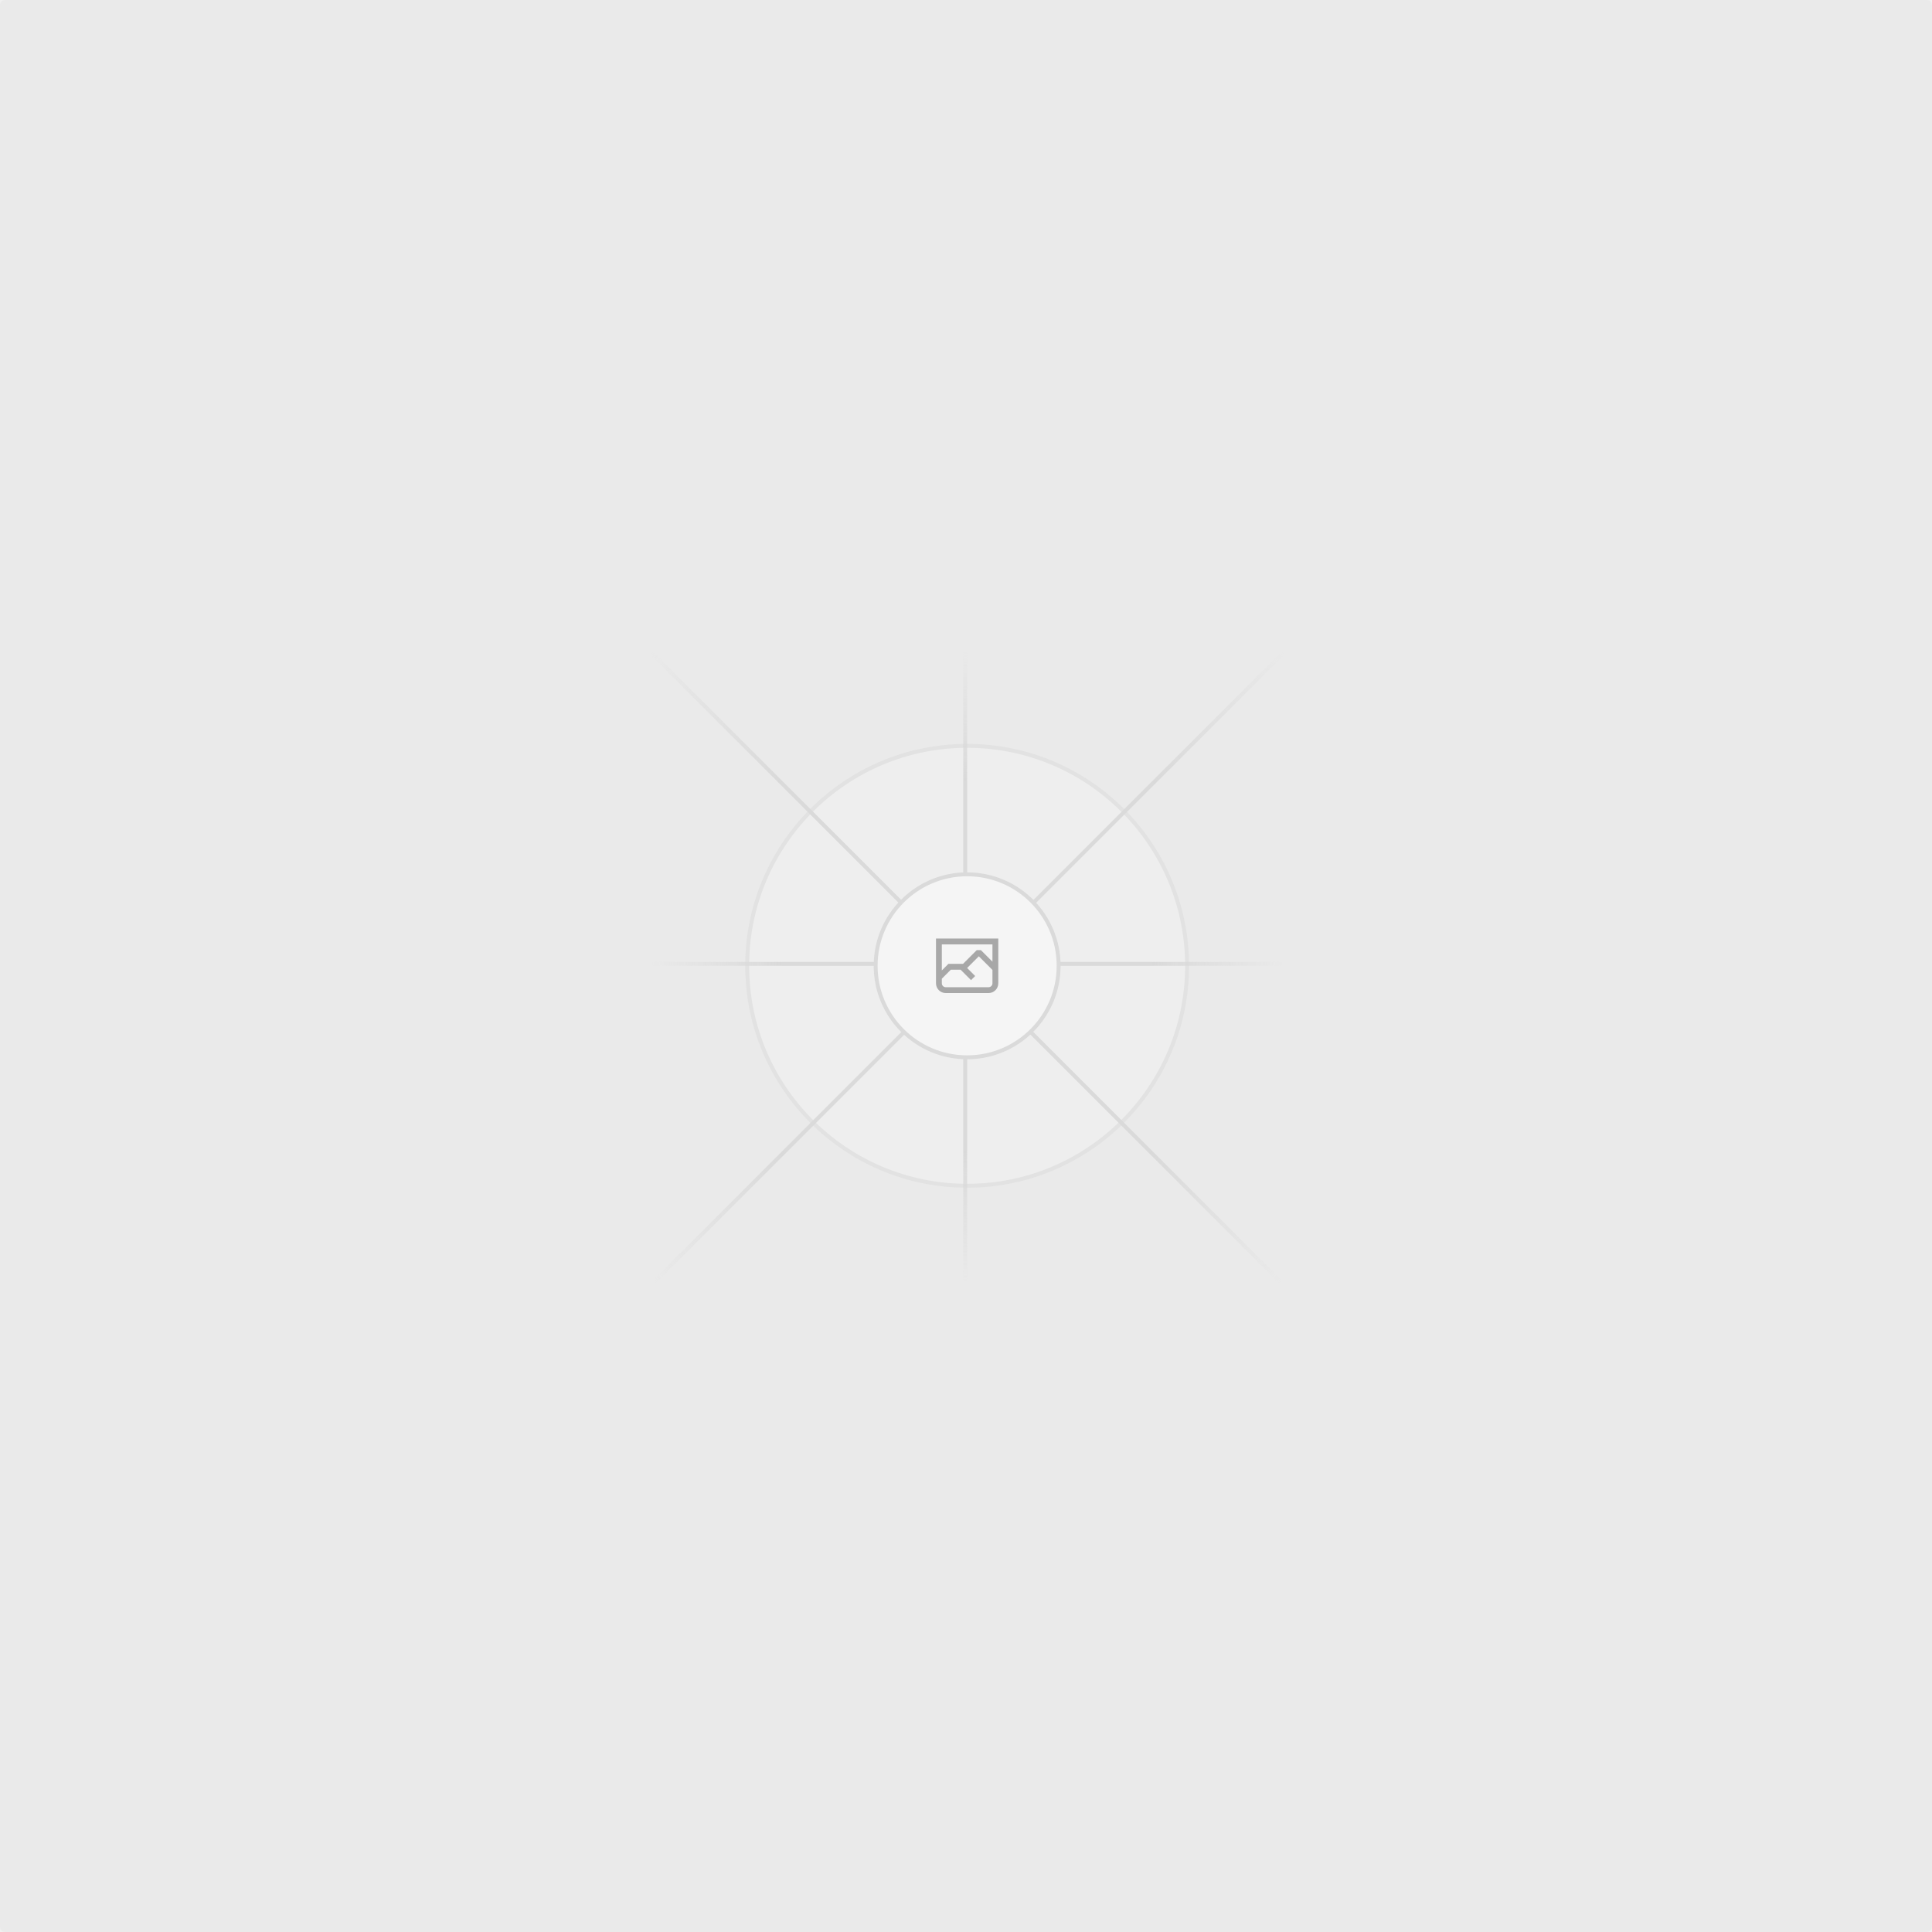
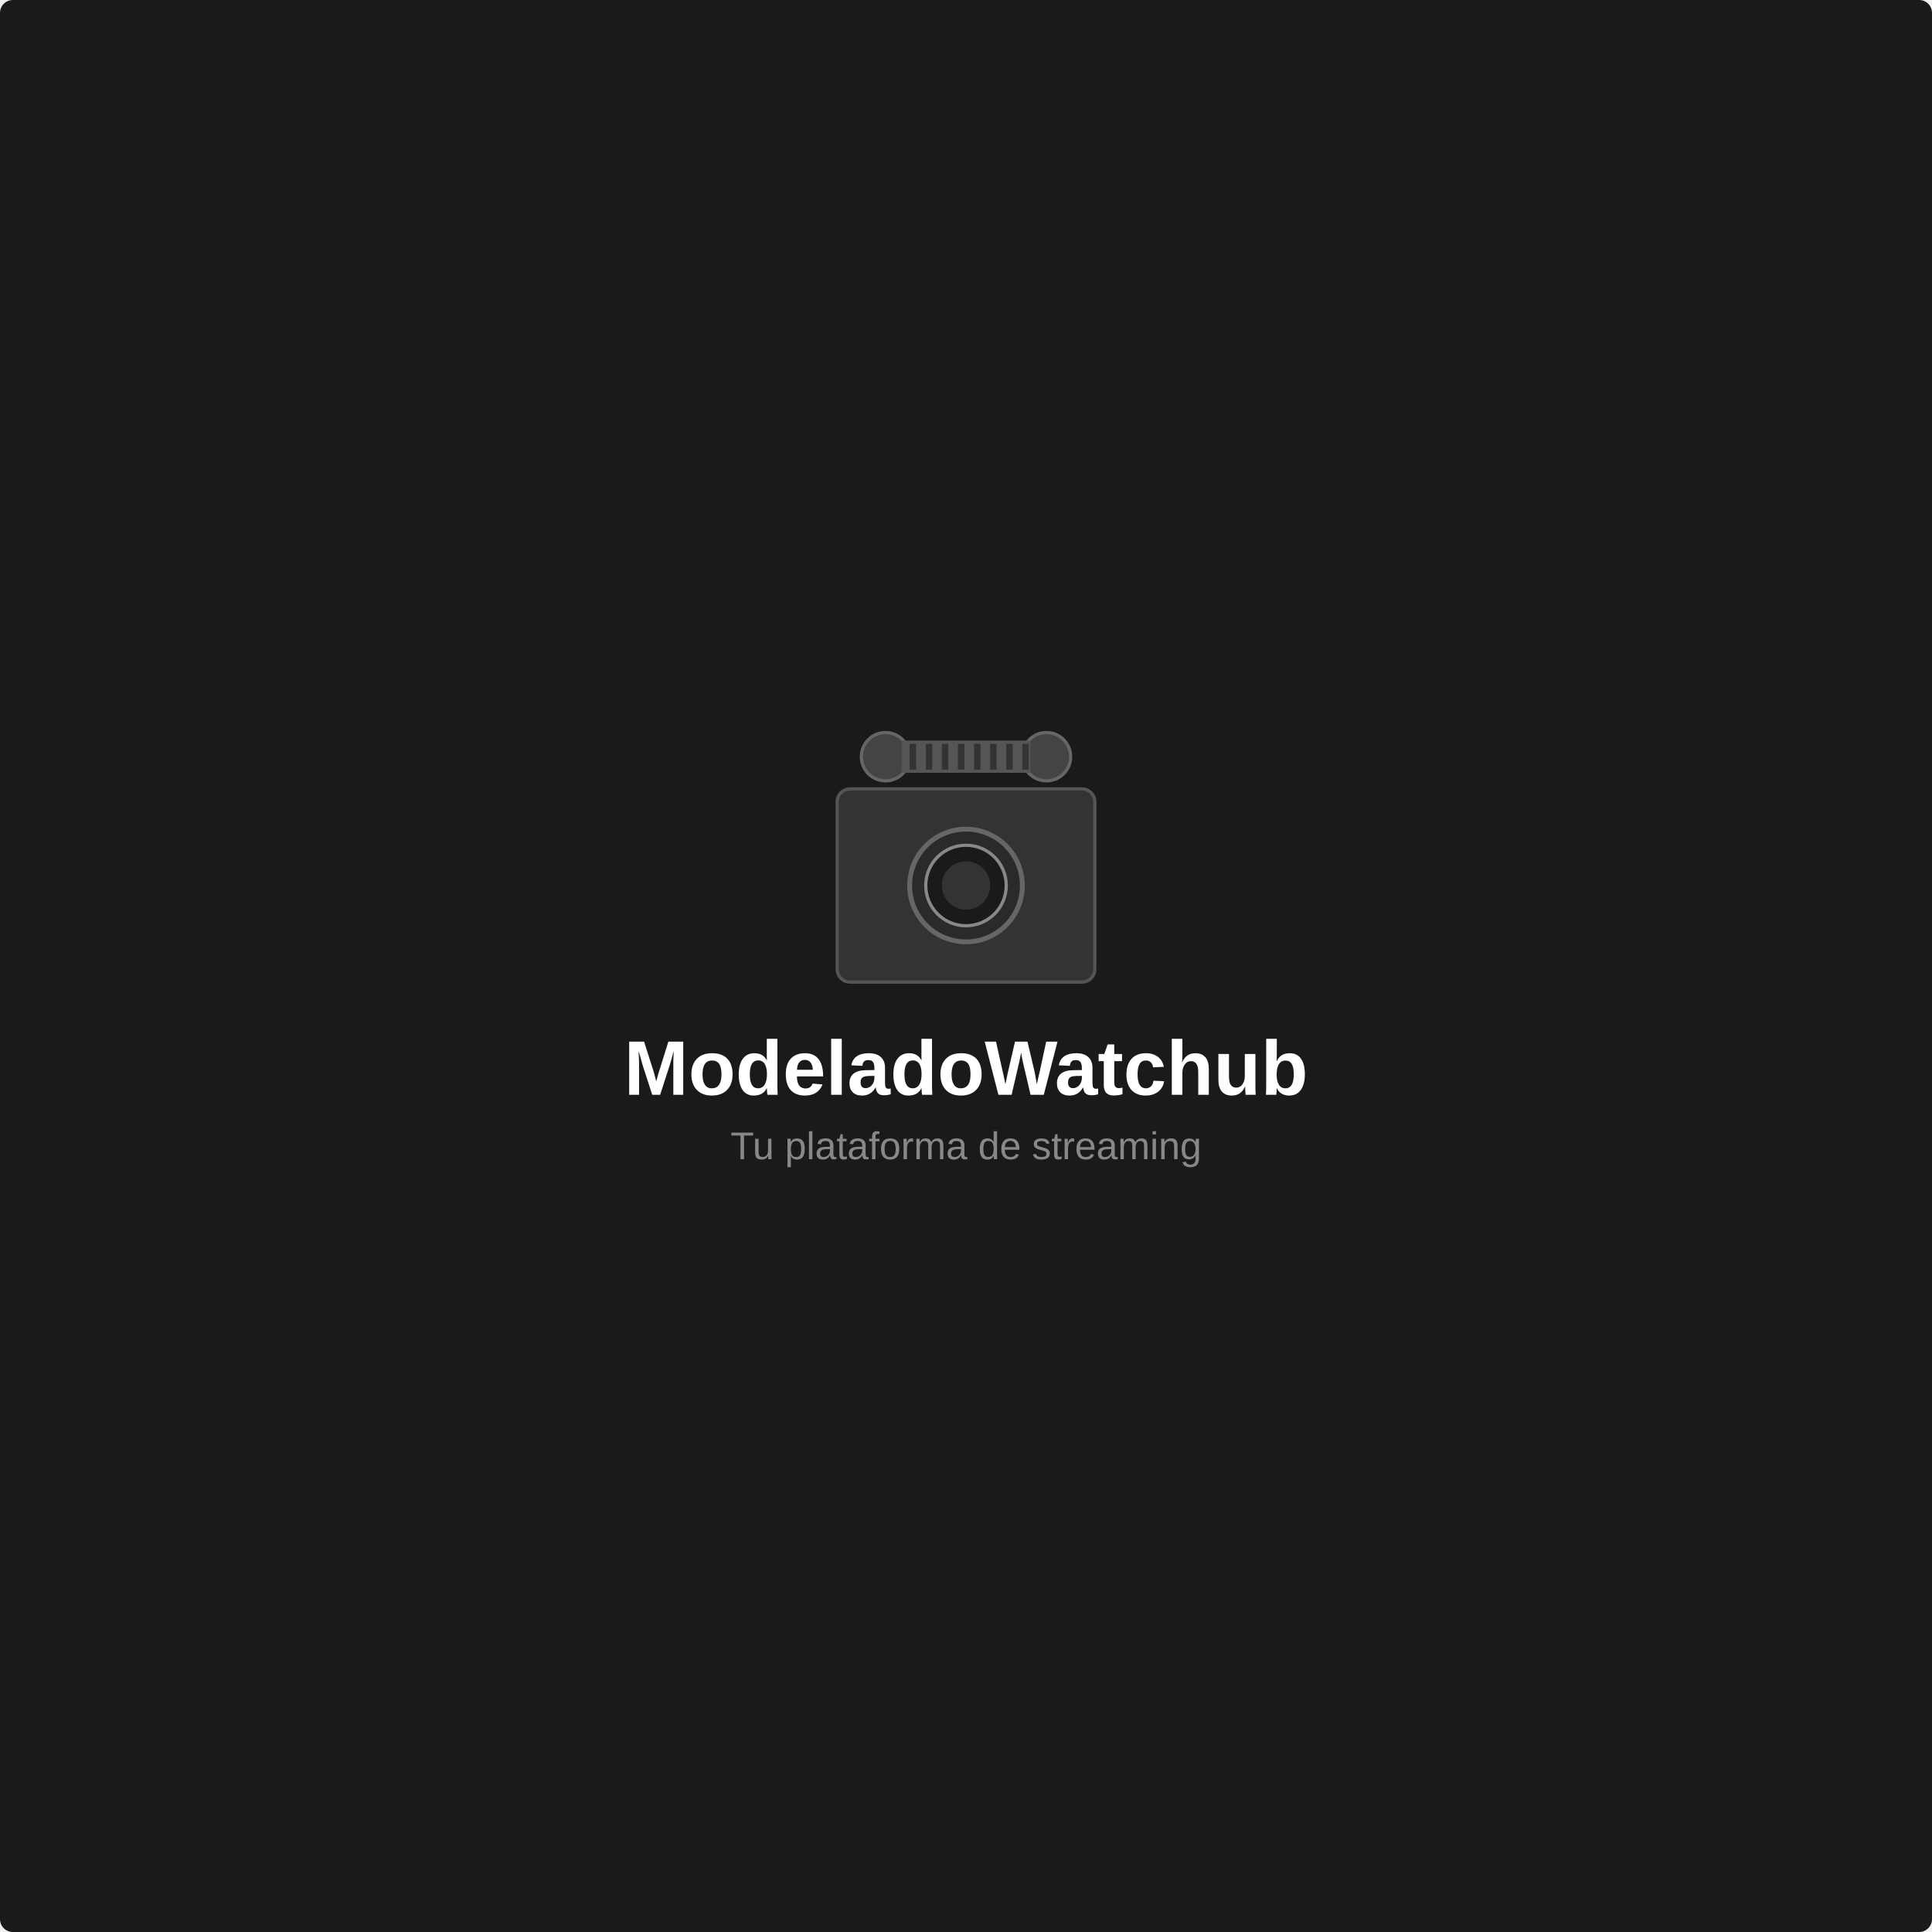
<svg xmlns="http://www.w3.org/2000/svg" width="1200" height="1200" fill="none">
-   <rect width="1200" height="1200" fill="#EAEAEA" rx="3" />
-   <g opacity=".5">
-     <g opacity=".5">
-       <path fill="#FAFAFA" d="M600.709 736.5c-75.454 0-136.621-61.167-136.621-136.62 0-75.454 61.167-136.621 136.621-136.621 75.453 0 136.62 61.167 136.62 136.621 0 75.453-61.167 136.62-136.62 136.62Z" />
-       <path stroke="#C9C9C9" stroke-width="2.418" d="M600.709 736.5c-75.454 0-136.621-61.167-136.621-136.62 0-75.454 61.167-136.621 136.621-136.621 75.453 0 136.62 61.167 136.62 136.621 0 75.453-61.167 136.62-136.62 136.62Z" />
-     </g>
-     <path stroke="url(#a)" stroke-width="2.418" d="M0-1.209h553.581" transform="scale(1 -1) rotate(45 1163.11 91.165)" />
-     <path stroke="url(#b)" stroke-width="2.418" d="M404.846 598.671h391.726" />
-     <path stroke="url(#c)" stroke-width="2.418" d="M599.5 795.742V404.017" />
-     <path stroke="url(#d)" stroke-width="2.418" d="m795.717 796.597-391.441-391.44" />
-     <path fill="#fff" d="M600.709 656.704c-31.384 0-56.825-25.441-56.825-56.824 0-31.384 25.441-56.825 56.825-56.825 31.383 0 56.824 25.441 56.824 56.825 0 31.383-25.441 56.824-56.824 56.824Z" />
-     <g clip-path="url(#e)">
-       <path fill="#666" fill-rule="evenodd" d="M616.426 586.58h-31.434v16.176l3.553-3.554.531-.531h9.068l.074-.074 8.463-8.463h2.565l7.18 7.181V586.58Zm-15.715 14.654 3.698 3.699 1.283 1.282-2.565 2.565-1.282-1.283-5.2-5.199h-6.066l-5.514 5.514-.073.073v2.876a2.418 2.418 0 0 0 2.418 2.418h26.598a2.418 2.418 0 0 0 2.418-2.418v-8.317l-8.463-8.463-7.181 7.181-.071.072Zm-19.347 5.442v4.085a6.045 6.045 0 0 0 6.046 6.045h26.598a6.044 6.044 0 0 0 6.045-6.045v-7.108l1.356-1.355-1.282-1.283-.074-.073v-17.989h-38.689v23.43l-.146.146.146.147Z" clip-rule="evenodd" />
-     </g>
-     <path stroke="#C9C9C9" stroke-width="2.418" d="M600.709 656.704c-31.384 0-56.825-25.441-56.825-56.824 0-31.384 25.441-56.825 56.825-56.825 31.383 0 56.824 25.441 56.824 56.825 0 31.383-25.441 56.824-56.824 56.824Z" />
+   <rect width="1200" height="1200" fill="#1a1a1a" rx="8" />
+   <g transform="translate(500, 450)">
+     <rect x="20" y="40" width="160" height="120" rx="8" fill="#333333" stroke="#555555" stroke-width="2" />
+     <circle cx="100" cy="100" r="35" fill="#2a2a2a" stroke="#666666" stroke-width="3" />
+     <circle cx="100" cy="100" r="25" fill="#1a1a1a" stroke="#888888" stroke-width="2" />
+     <circle cx="100" cy="100" r="15" fill="#333333" />
+     <circle cx="50" cy="20" r="15" fill="#444444" stroke="#666666" stroke-width="2" />
+     <circle cx="150" cy="20" r="15" fill="#444444" stroke="#666666" stroke-width="2" />
+     <rect x="60" y="10" width="80" height="20" fill="#555555" />
+     <rect x="65" y="12" width="4" height="16" fill="#333333" />
+     <rect x="75" y="12" width="4" height="16" fill="#333333" />
+     <rect x="85" y="12" width="4" height="16" fill="#333333" />
+     <rect x="95" y="12" width="4" height="16" fill="#333333" />
+     <rect x="105" y="12" width="4" height="16" fill="#333333" />
+     <rect x="115" y="12" width="4" height="16" fill="#333333" />
+     <rect x="125" y="12" width="4" height="16" fill="#333333" />
+     <rect x="135" y="12" width="4" height="16" fill="#333333" />
  </g>
-   <defs>
-     <linearGradient id="a" x1="554.061" x2="-.48" y1=".083" y2=".087" gradientUnits="userSpaceOnUse">
-       <stop stop-color="#C9C9C9" stop-opacity="0" />
-       <stop offset=".208" stop-color="#C9C9C9" />
-       <stop offset=".792" stop-color="#C9C9C9" />
-       <stop offset="1" stop-color="#C9C9C9" stop-opacity="0" />
-     </linearGradient>
-     <linearGradient id="b" x1="796.912" x2="404.507" y1="599.963" y2="599.965" gradientUnits="userSpaceOnUse">
-       <stop stop-color="#C9C9C9" stop-opacity="0" />
-       <stop offset=".208" stop-color="#C9C9C9" />
-       <stop offset=".792" stop-color="#C9C9C9" />
-       <stop offset="1" stop-color="#C9C9C9" stop-opacity="0" />
-     </linearGradient>
-     <linearGradient id="c" x1="600.792" x2="600.794" y1="403.677" y2="796.082" gradientUnits="userSpaceOnUse">
-       <stop stop-color="#C9C9C9" stop-opacity="0" />
-       <stop offset=".208" stop-color="#C9C9C9" />
-       <stop offset=".792" stop-color="#C9C9C9" />
-       <stop offset="1" stop-color="#C9C9C9" stop-opacity="0" />
-     </linearGradient>
-     <linearGradient id="d" x1="404.85" x2="796.972" y1="403.903" y2="796.02" gradientUnits="userSpaceOnUse">
-       <stop stop-color="#C9C9C9" stop-opacity="0" />
-       <stop offset=".208" stop-color="#C9C9C9" />
-       <stop offset=".792" stop-color="#C9C9C9" />
-       <stop offset="1" stop-color="#C9C9C9" stop-opacity="0" />
-     </linearGradient>
-     <clipPath id="e">
-       <path fill="#fff" d="M581.364 580.535h38.689v38.689h-38.689z" />
-     </clipPath>
-   </defs>
+   <text x="600" y="680" font-family="Arial, sans-serif" font-size="48" font-weight="bold" text-anchor="middle" fill="#ffffff">
+     ModeladoWatchub
+   </text>
+   <text x="600" y="720" font-family="Arial, sans-serif" font-size="24" text-anchor="middle" fill="#888888">
+     Tu plataforma de streaming
+   </text>
</svg>
